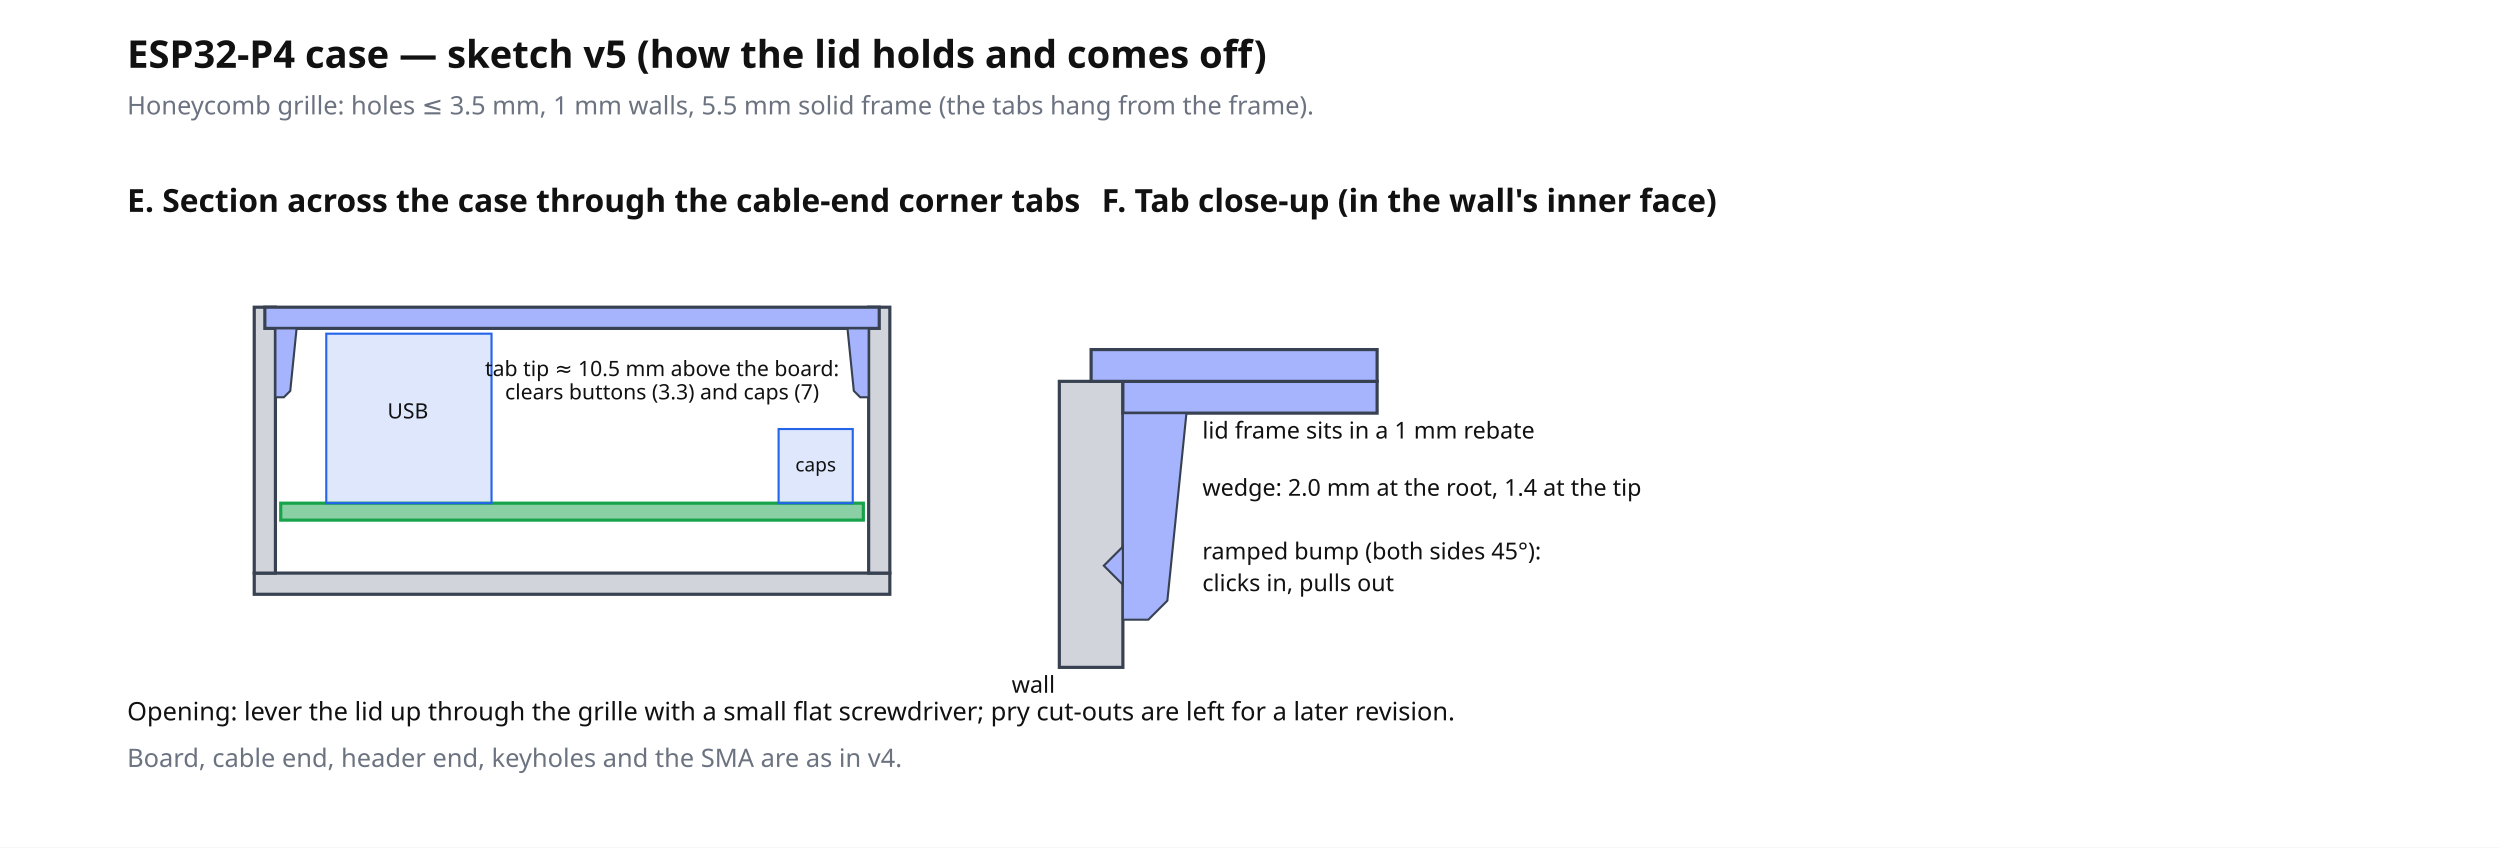
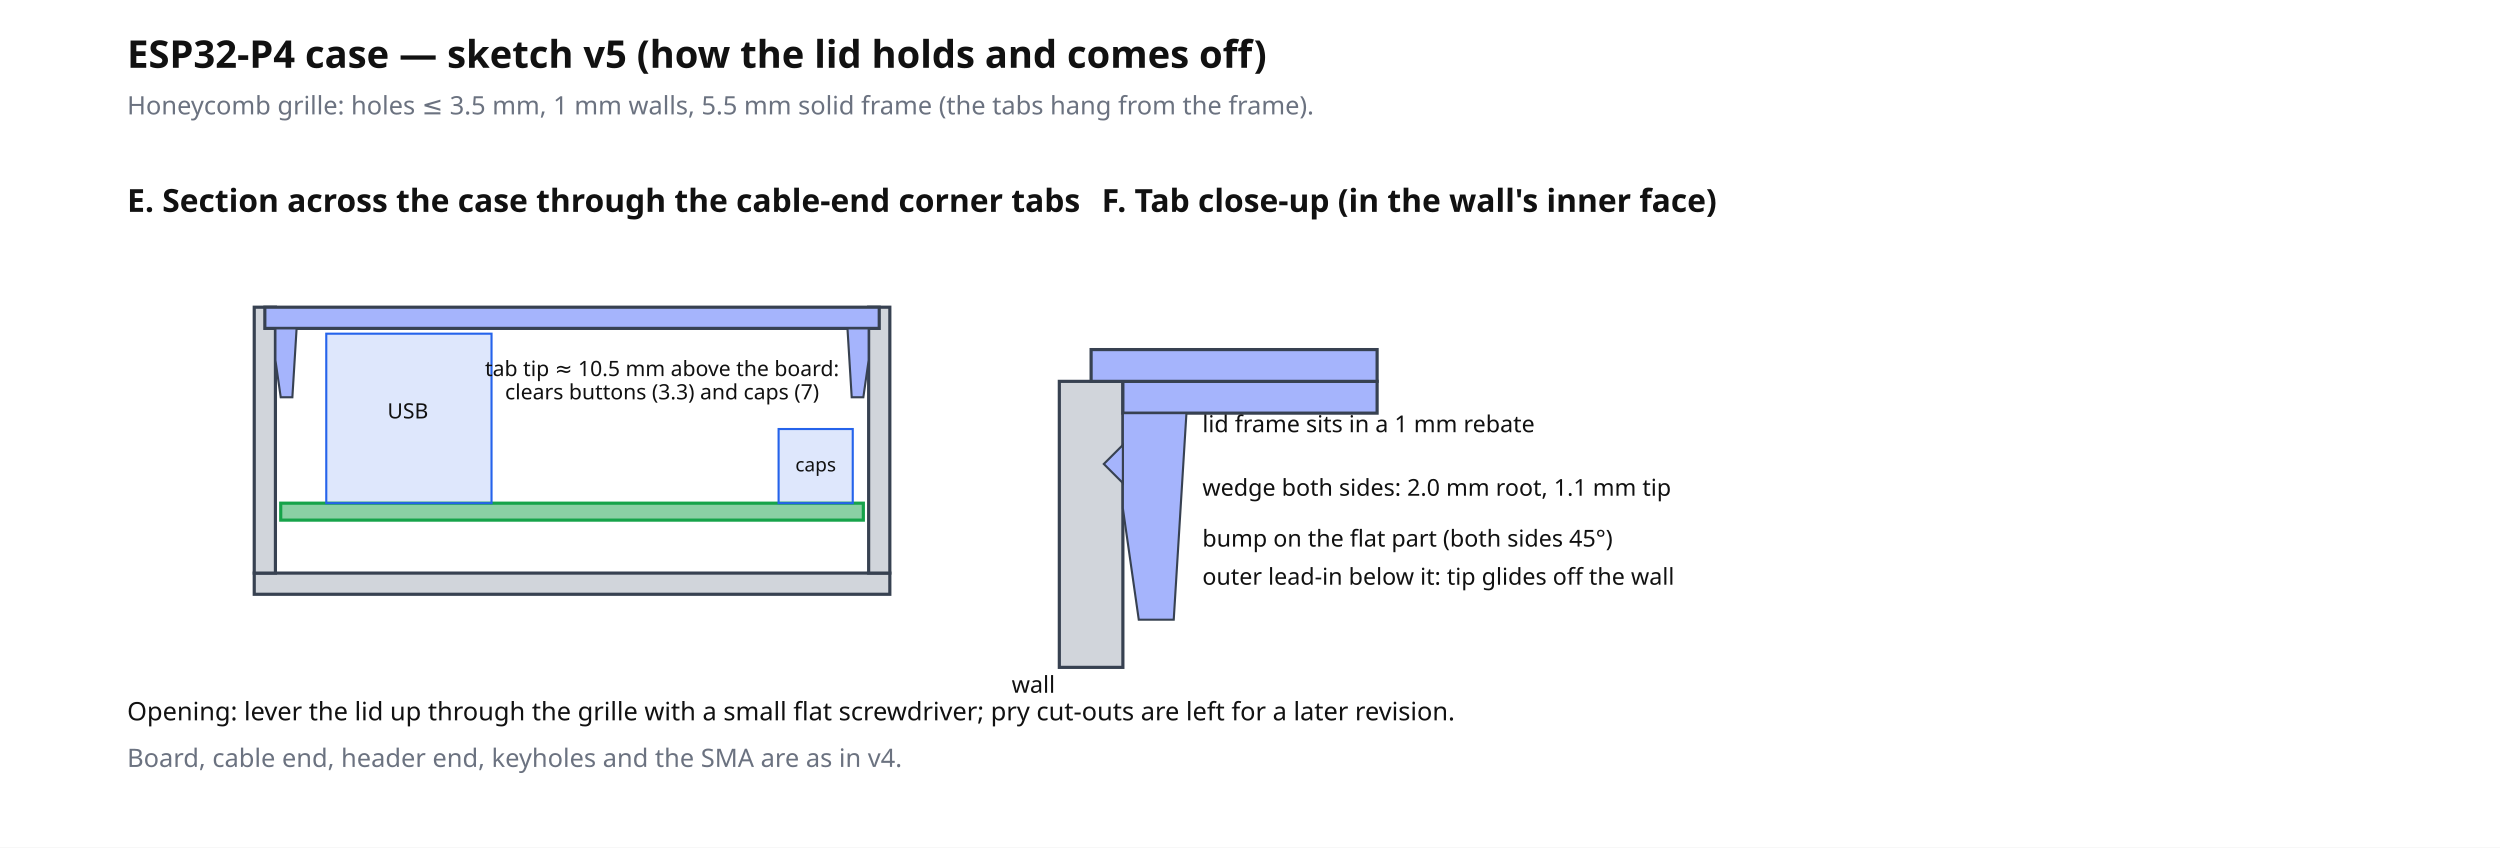
<svg xmlns="http://www.w3.org/2000/svg" width="1180" height="400" viewBox="0 0 1180 400">
  <defs>
    <marker id="a" viewBox="0 0 10 10" refX="5" refY="5" markerWidth="6" markerHeight="6" orient="auto-start-reverse">
      <path d="M0,2 L5,5 L0,8" fill="none" stroke="#db2777" />
    </marker>
  </defs>
  <rect width="100%" height="100%" fill="white" />
  <text x="60.0" y="32.0" font-family="sans-serif" font-size="18" fill="#111" text-anchor="start" font-weight="bold">ESP32-P4 case — sketch v5 (how the lid holds and comes off)</text>
  <text x="60.0" y="54.0" font-family="sans-serif" font-size="12" fill="#6b7280" text-anchor="start" font-weight="normal">Honeycomb grille: holes ≤ 3.5 mm, 1 mm walls, 5.5 mm solid frame (the tabs hang from the frame).</text>
  <text x="60.0" y="100.0" font-family="sans-serif" font-size="15" fill="#111" text-anchor="start" font-weight="bold">E. Section across the case through the cable-end corner tabs</text>
  <rect x="120.0" y="270.5" width="300.0" height="10.0" rx="0" fill="#d1d5db" fill-opacity="1" stroke="#374151" stroke-width="1.5" />
  <rect x="120.0" y="145.0" width="10.0" height="125.5" rx="0" fill="#d1d5db" fill-opacity="1" stroke="#374151" stroke-width="1.5" />
  <rect x="410.0" y="145.0" width="10.0" height="125.5" rx="0" fill="#d1d5db" fill-opacity="1" stroke="#374151" stroke-width="1.5" />
  <rect x="125.0" y="145.0" width="290.0" height="10.0" rx="0" fill="#a5b4fc" fill-opacity="1" stroke="#374151" stroke-width="1.5" />
-   <polygon points="130.0,155.0 140.0,155.0 137.0,184.5 134.0,187.5 130.0,187.5" fill="#a5b4fc" stroke="#374151" stroke-width="1" />
-   <polygon points="410.0,155.0 400.0,155.0 403.0,184.5 406.0,187.5 410.0,187.5" fill="#a5b4fc" stroke="#374151" stroke-width="1" />
+   <polygon points="130.0,155.0 140.0,155.0 138.0,187.5 132.5,187.5 130.0,170.0" fill="#a5b4fc" stroke="#374151" stroke-width="1" />
+   <polygon points="410.0,155.0 400.0,155.0 402.0,187.5 407.5,187.5 410.0,170.0" fill="#a5b4fc" stroke="#374151" stroke-width="1" />
  <rect x="132.5" y="237.5" width="275.0" height="8.0" rx="0" fill="#16a34a" fill-opacity="0.5" stroke="#16a34a" stroke-width="1.5" />
  <rect x="154.0" y="157.5" width="78.0" height="80.0" rx="0" fill="#2563eb" fill-opacity="0.15" stroke="#2563eb" stroke-width="1" />
  <text x="192.5" y="197.5" font-family="sans-serif" font-size="10" fill="#111" text-anchor="middle" font-weight="normal">USB</text>
  <rect x="367.5" y="202.5" width="35.0" height="35.0" rx="0" fill="#2563eb" fill-opacity="0.15" stroke="#2563eb" stroke-width="1" />
  <text x="385.0" y="222.5" font-family="sans-serif" font-size="9" fill="#111" text-anchor="middle" font-weight="normal">caps</text>
  <text x="312.5" y="177.5" font-family="sans-serif" font-size="10" fill="#111" text-anchor="middle" font-weight="normal">tab tip ≈ 10.5 mm above the board:</text>
  <text x="312.5" y="188.5" font-family="sans-serif" font-size="10" fill="#111" text-anchor="middle" font-weight="normal">clears buttons (3.3) and caps (7)</text>
  <text x="520.0" y="100.0" font-family="sans-serif" font-size="15" fill="#111" text-anchor="start" font-weight="bold">F. Tab close-up (in the wall's inner face)</text>
  <rect x="500.0" y="180.0" width="30.0" height="135.0" rx="0" fill="#d1d5db" fill-opacity="1" stroke="#374151" stroke-width="1.5" />
  <rect x="530.0" y="180.0" width="120.0" height="15.0" rx="0" fill="#a5b4fc" fill-opacity="1" stroke="#374151" stroke-width="1.5" />
  <rect x="515.0" y="165.0" width="135.0" height="15.0" rx="0" fill="#a5b4fc" fill-opacity="1" stroke="#374151" stroke-width="1.5" />
-   <polygon points="530.0,195.0 560.0,195.0 551.0,283.5 542.0,292.5 530.0,292.5" fill="#a5b4fc" stroke="#374151" stroke-width="1" />
-   <text x="567.5" y="234.0" font-family="sans-serif" font-size="11" fill="#111" text-anchor="start" font-weight="normal">wedge: 2.0 mm at the root, 1.4 at the tip</text>
-   <polygon points="530.0,276.0 521.0,267.0 530.0,258.0" fill="#a5b4fc" stroke="#374151" stroke-width="1" />
-   <text x="567.5" y="264.0" font-family="sans-serif" font-size="11" fill="#111" text-anchor="start" font-weight="normal">ramped bump (both sides 45°):</text>
-   <text x="567.5" y="279.0" font-family="sans-serif" font-size="11" fill="#111" text-anchor="start" font-weight="normal">clicks in, pulls out</text>
-   <text x="567.5" y="207.0" font-family="sans-serif" font-size="11" fill="#111" text-anchor="start" font-weight="normal">lid frame sits in a 1 mm rebate</text>
+   <polygon points="530.0,195.0 560.0,195.0 554.0,292.5 537.5,292.5 530.0,240.0" fill="#a5b4fc" stroke="#374151" stroke-width="1" />
+   <text x="567.5" y="234.0" font-family="sans-serif" font-size="11" fill="#111" text-anchor="start" font-weight="normal">wedge both sides: 2.0 mm root, 1.1 mm tip</text>
+   <polygon points="530.0,228.0 521.0,219.0 530.0,210.0" fill="#a5b4fc" stroke="#374151" stroke-width="1" />
+   <text x="567.5" y="258.0" font-family="sans-serif" font-size="11" fill="#111" text-anchor="start" font-weight="normal">bump on the flat part (both sides 45°)</text>
+   <text x="567.5" y="276.0" font-family="sans-serif" font-size="11" fill="#111" text-anchor="start" font-weight="normal">outer lead-in below it: tip glides off the wall</text>
+   <text x="567.5" y="204.0" font-family="sans-serif" font-size="11" fill="#111" text-anchor="start" font-weight="normal">lid frame sits in a 1 mm rebate</text>
  <text x="477.5" y="327.0" font-family="sans-serif" font-size="11" fill="#111" text-anchor="start" font-weight="normal">wall</text>
  <text x="60.0" y="340.0" font-family="sans-serif" font-size="12" fill="#111" text-anchor="start" font-weight="normal">Opening: lever the lid up through the grille with a small flat screwdriver; pry cut-outs are left for a later revision.</text>
  <text x="60.0" y="362.0" font-family="sans-serif" font-size="12" fill="#6b7280" text-anchor="start" font-weight="normal">Board, cable end, header end, keyholes and the SMA are as in v4.</text>
</svg>
